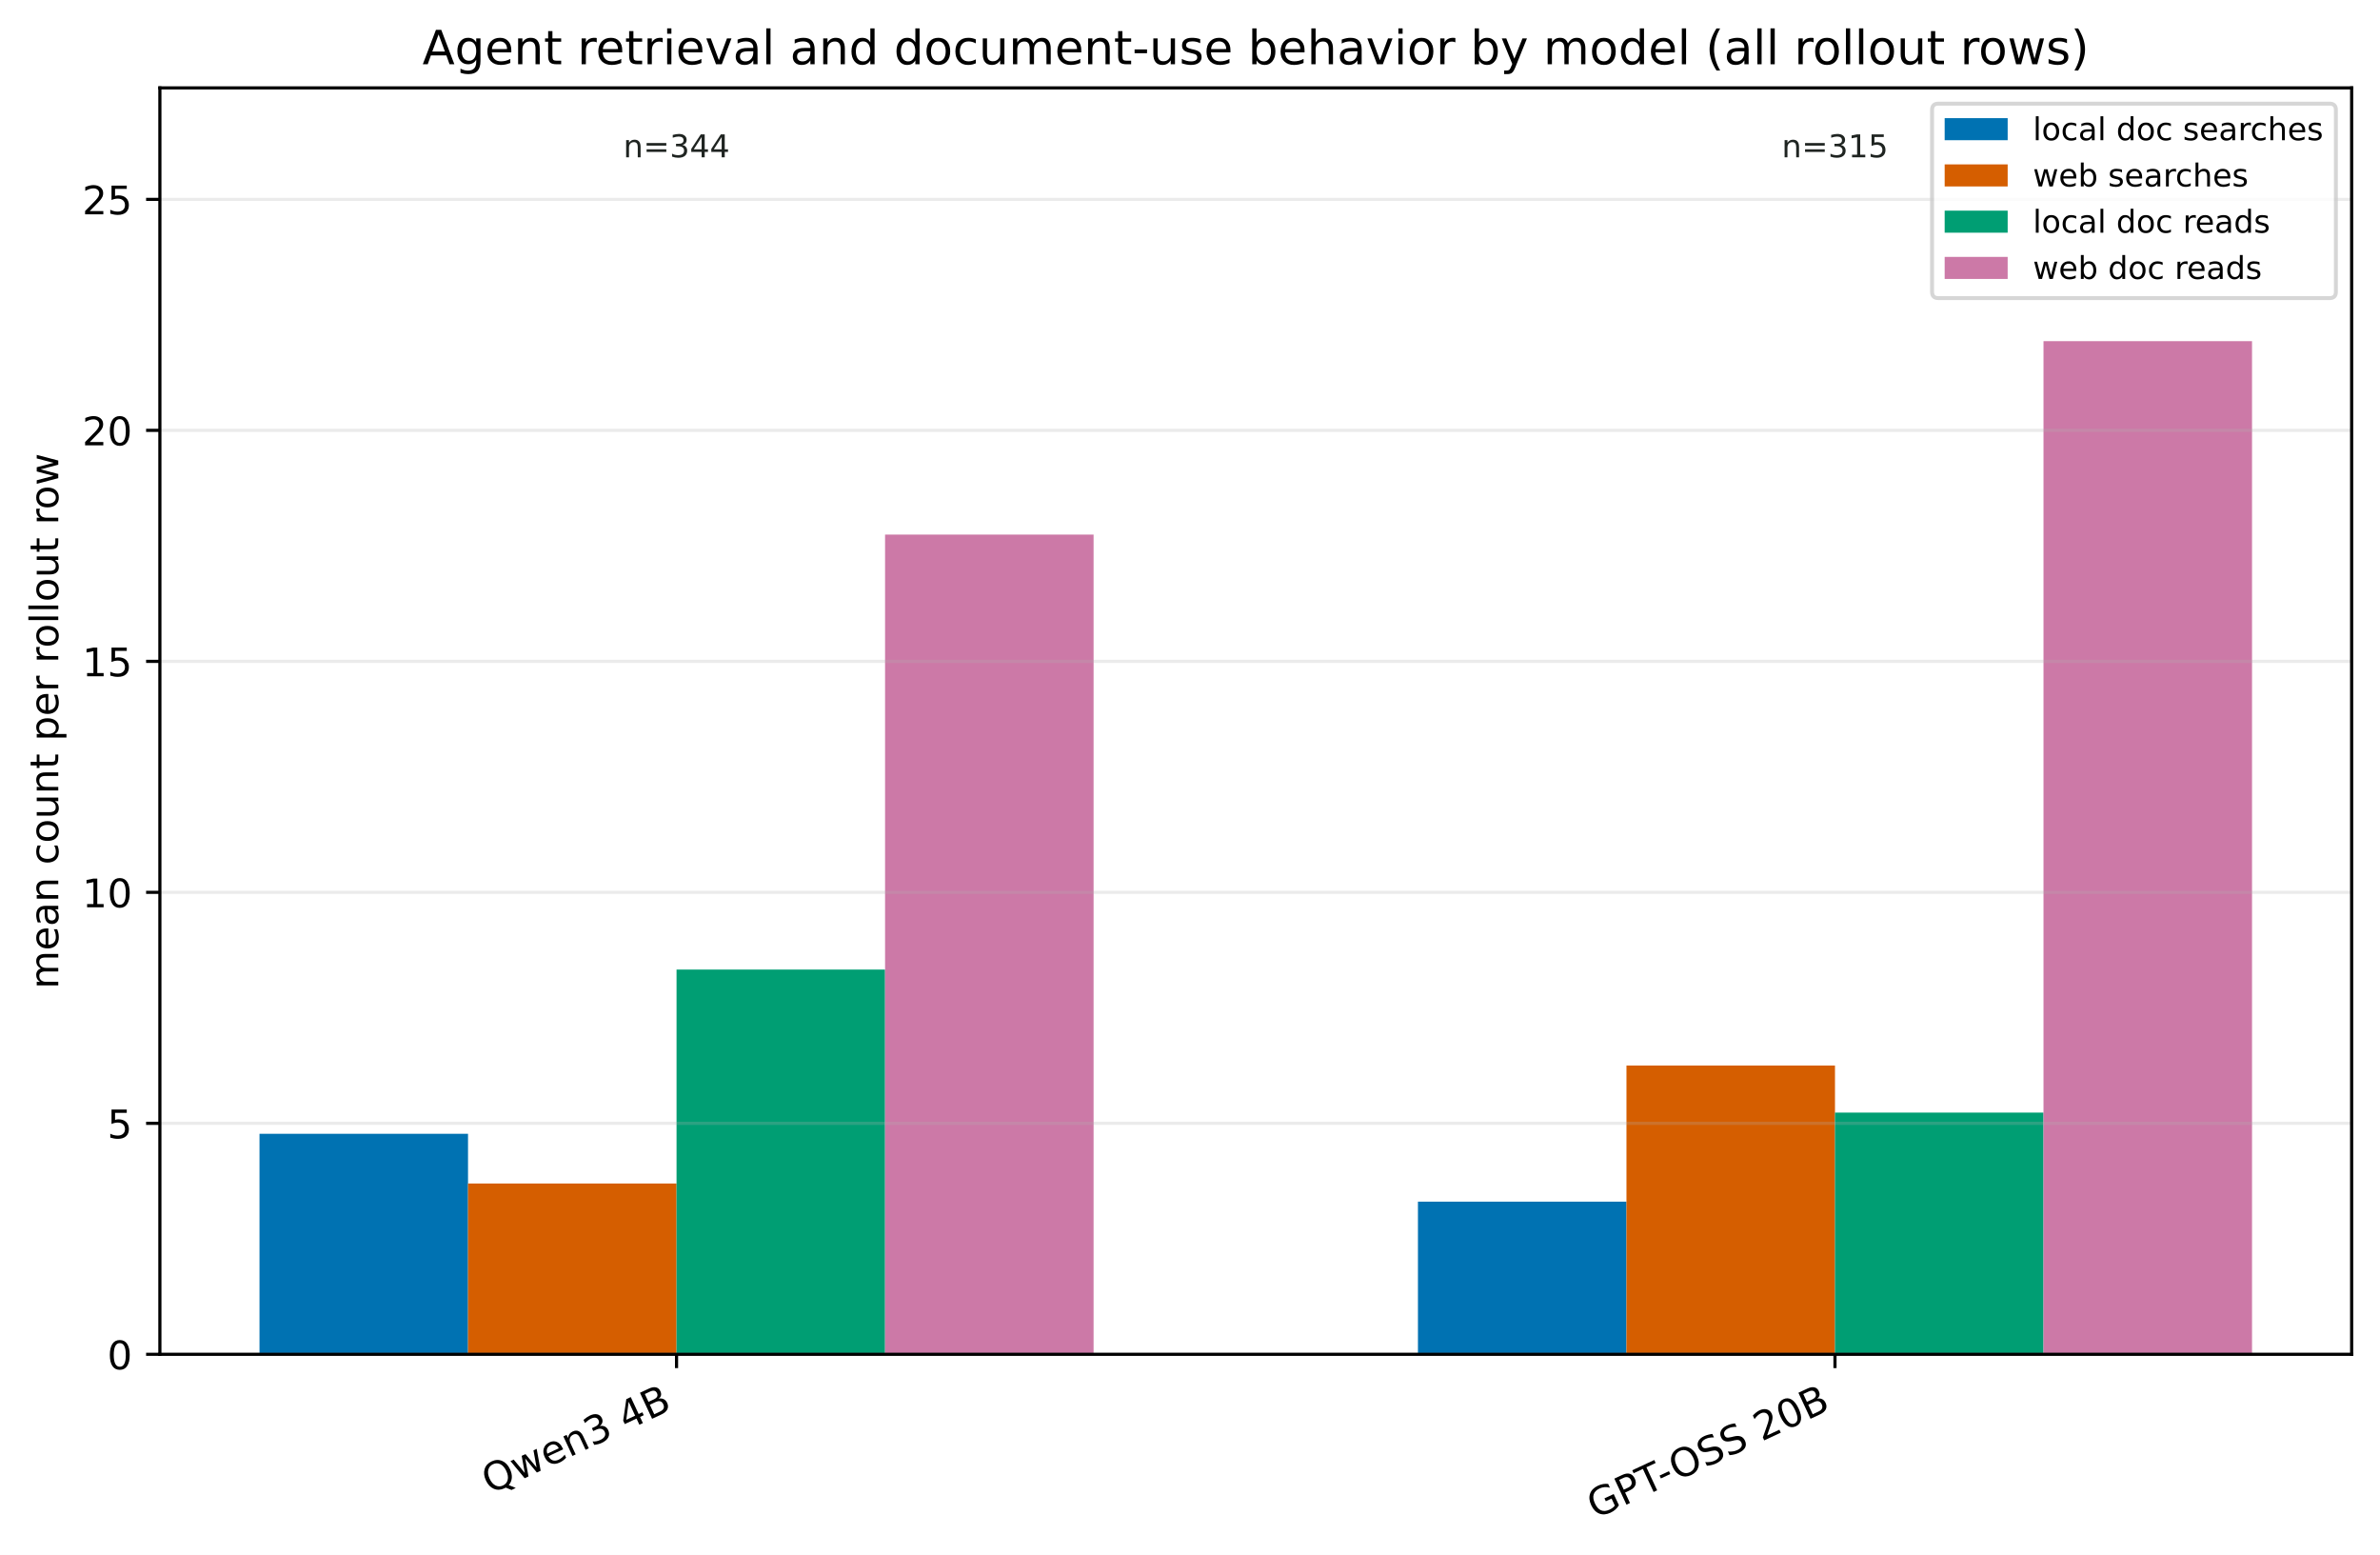
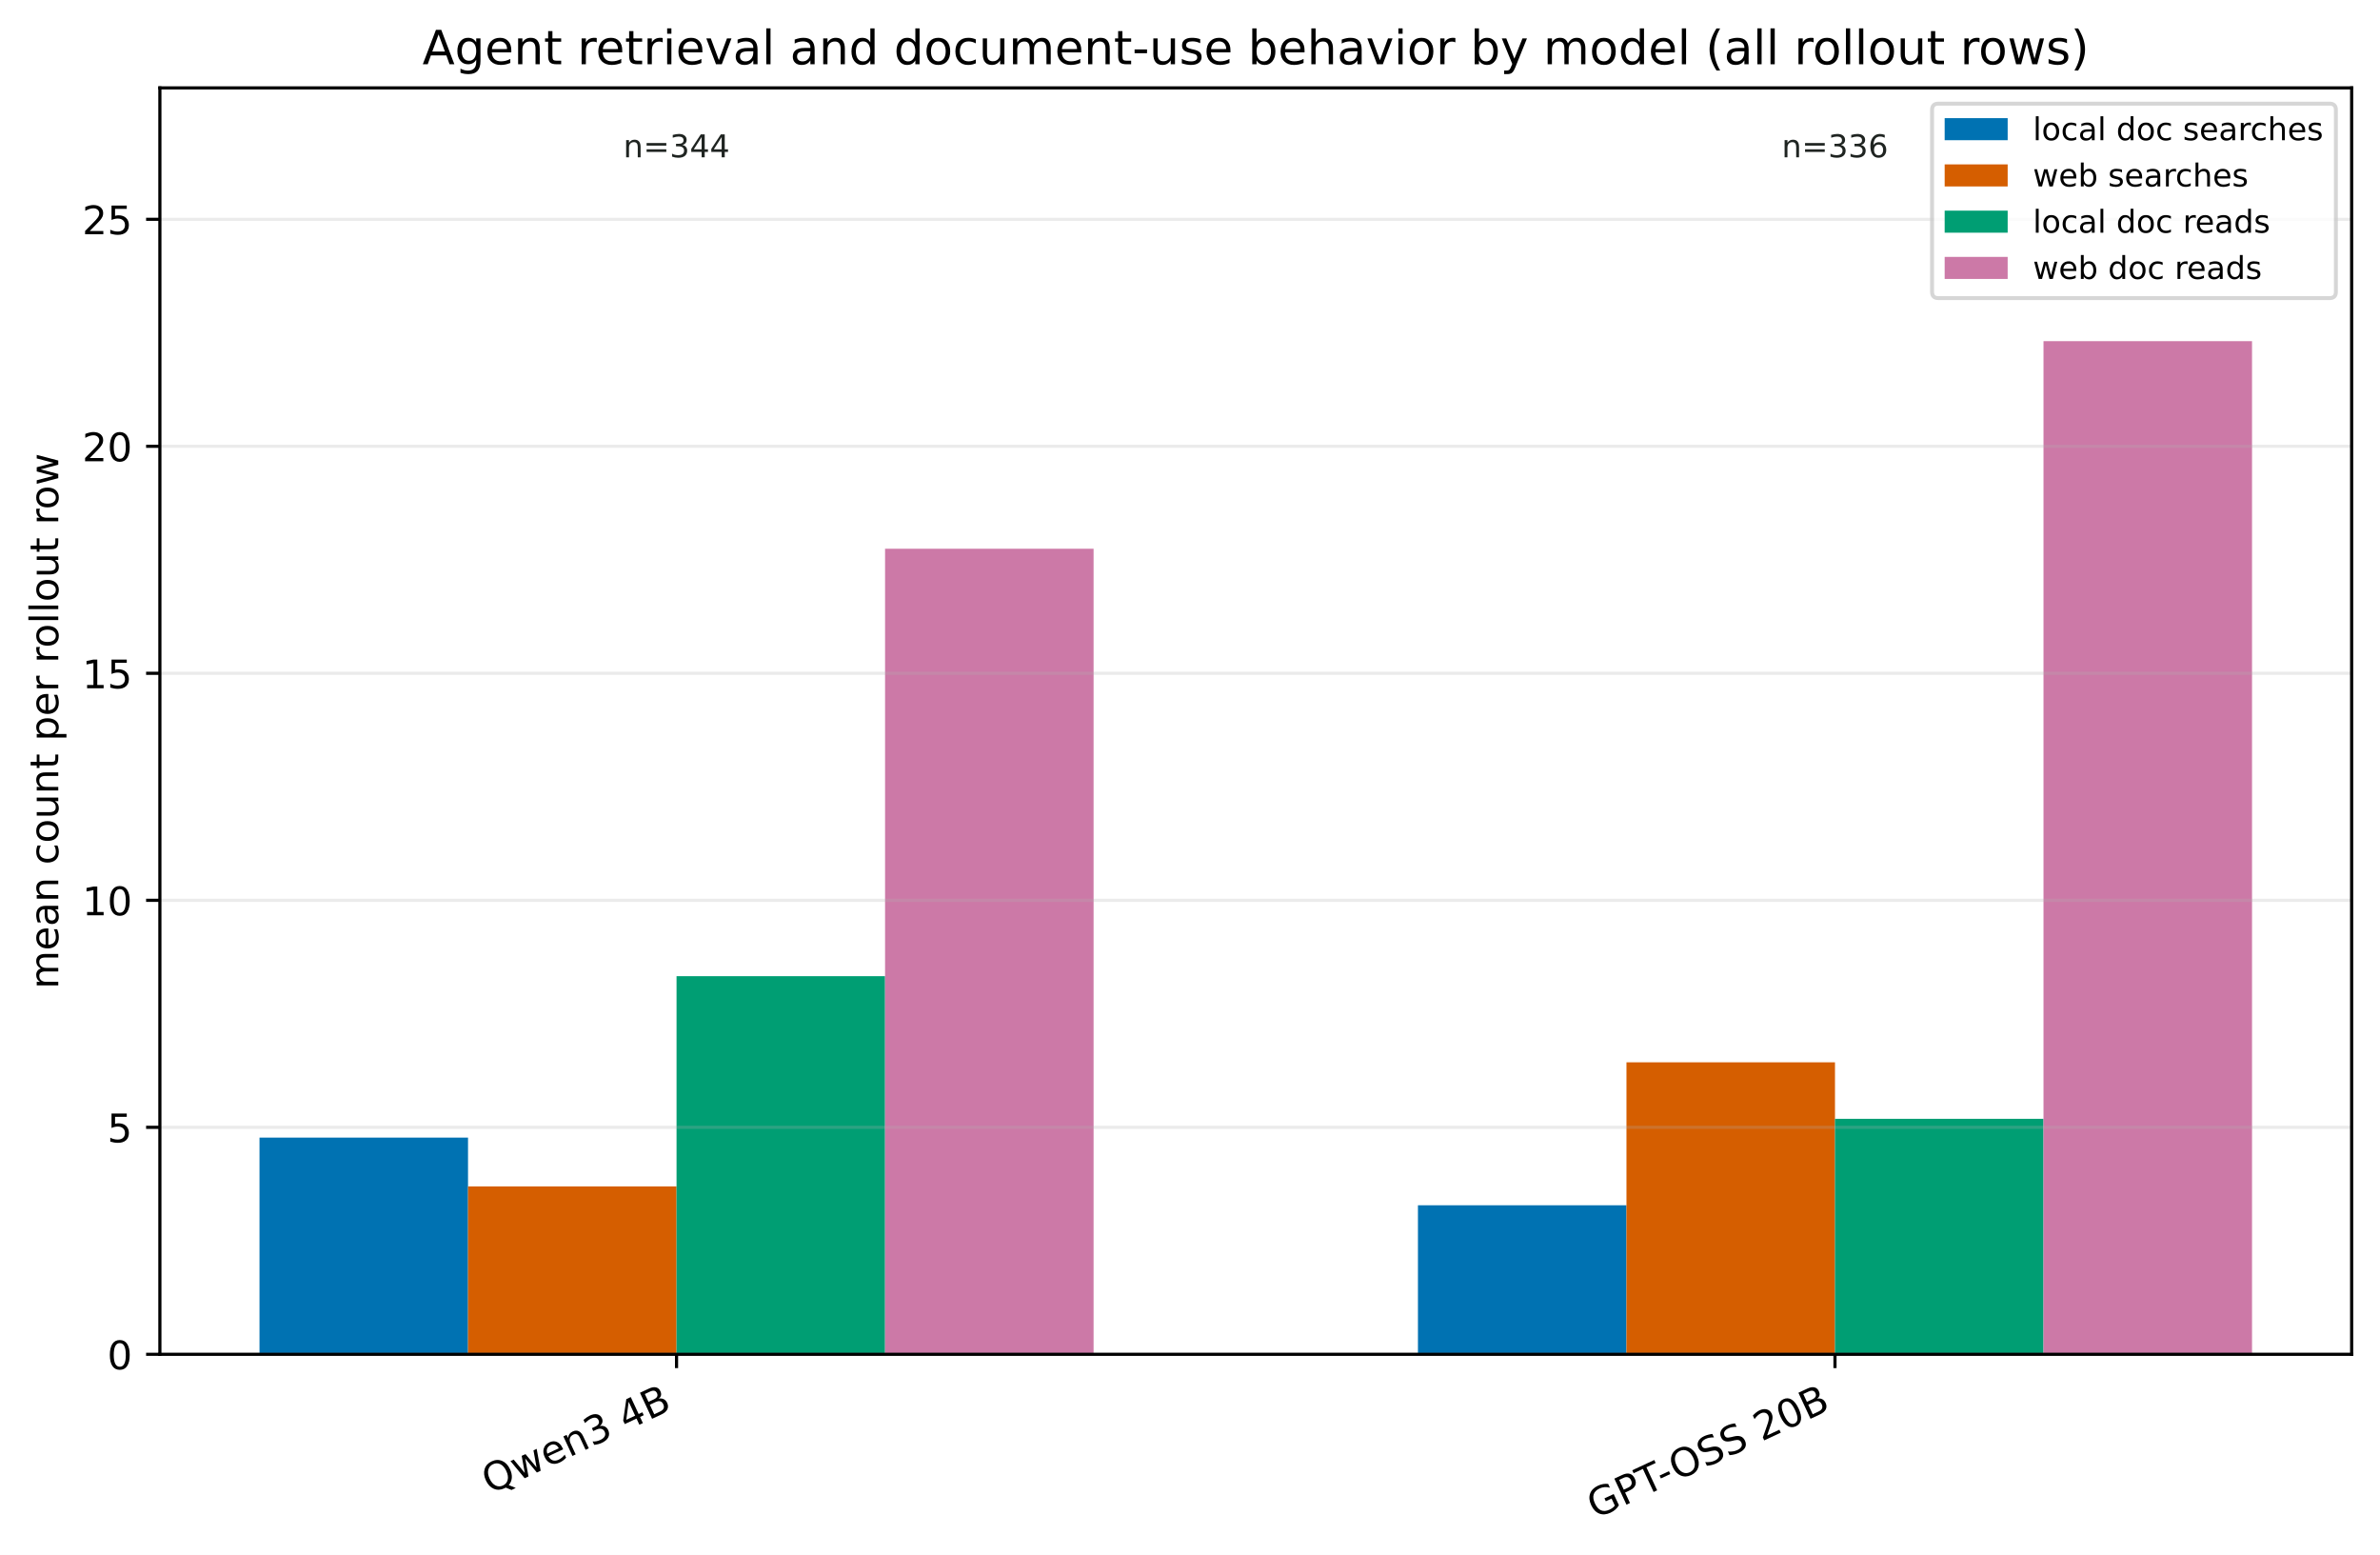
<svg xmlns="http://www.w3.org/2000/svg" xmlns:xlink="http://www.w3.org/1999/xlink" width="604.433pt" height="394.805pt" viewBox="0 0 604.433 394.805" version="1.1">
  <defs>
    <style type="text/css">*{stroke-linejoin: round; stroke-linecap: butt}</style>
  </defs>
  <g id="figure_1">
    <g id="patch_1">
      <path d="M 0 394.805 L 604.433 394.805 L 604.433 0 L 0 0 z " style="fill: #ffffff" />
    </g>
    <g id="axes_1">
      <g id="patch_2">
        <path d="M 40.603 343.86 L 597.233 343.86 L 597.233 22.318 L 40.603 22.318 z " style="fill: #ffffff" />
      </g>
      <g id="patch_3">
-         <path d="M 65.904 343.86 L 118.861 343.86 L 118.861 287.872 L 65.904 287.872 z " clip-path="url(#pfe2a5610c9)" style="fill: #0072b2" />
+         <path d="M 65.904 343.86 L 118.861 343.86 L 118.861 288.838 L 65.904 288.838 z " clip-path="url(#pc3fc51977f)" style="fill: #0072b2" />
      </g>
      <g id="patch_4">
-         <path d="M 360.106 343.86 L 413.063 343.86 L 413.063 305.097 L 360.106 305.097 z " clip-path="url(#pfe2a5610c9)" style="fill: #0072b2" />
+         <path d="M 360.106 343.86 L 413.063 343.86 L 413.063 306.02 L 360.106 306.02 z " clip-path="url(#pc3fc51977f)" style="fill: #0072b2" />
      </g>
      <g id="patch_5">
-         <path d="M 118.861 343.86 L 171.817 343.86 L 171.817 300.488 L 118.861 300.488 z " clip-path="url(#pfe2a5610c9)" style="fill: #d55e00" />
+         <path d="M 118.861 343.86 L 171.817 343.86 L 171.817 301.237 L 118.861 301.237 z " clip-path="url(#pc3fc51977f)" style="fill: #d55e00" />
      </g>
      <g id="patch_6">
-         <path d="M 413.063 343.86 L 466.019 343.86 L 466.019 270.541 L 413.063 270.541 z " clip-path="url(#pfe2a5610c9)" style="fill: #d55e00" />
+         <path d="M 413.063 343.86 L 466.019 343.86 L 466.019 269.723 L 413.063 269.723 z " clip-path="url(#pc3fc51977f)" style="fill: #d55e00" />
      </g>
      <g id="patch_7">
-         <path d="M 171.817 343.86 L 224.774 343.86 L 224.774 246.17 L 171.817 246.17 z " clip-path="url(#pfe2a5610c9)" style="fill: #009e73" />
+         <path d="M 171.817 343.86 L 224.774 343.86 L 224.774 247.857 L 171.817 247.857 z " clip-path="url(#pc3fc51977f)" style="fill: #009e73" />
      </g>
      <g id="patch_8">
-         <path d="M 466.019 343.86 L 518.975 343.86 L 518.975 282.494 L 466.019 282.494 z " clip-path="url(#pfe2a5610c9)" style="fill: #009e73" />
+         <path d="M 466.019 343.86 L 518.975 343.86 L 518.975 284.063 L 466.019 284.063 z " clip-path="url(#pc3fc51977f)" style="fill: #009e73" />
      </g>
      <g id="patch_9">
-         <path d="M 224.774 343.86 L 277.73 343.86 L 277.73 135.727 L 224.774 135.727 z " clip-path="url(#pfe2a5610c9)" style="fill: #cc79a7" />
+         <path d="M 224.774 343.86 L 277.73 343.86 L 277.73 139.321 L 224.774 139.321 z " clip-path="url(#pc3fc51977f)" style="fill: #cc79a7" />
      </g>
      <g id="patch_10">
-         <path d="M 518.975 343.86 L 571.932 343.86 L 571.932 86.627 L 518.975 86.627 z " clip-path="url(#pfe2a5610c9)" style="fill: #cc79a7" />
+         <path d="M 518.975 343.86 L 571.932 343.86 L 571.932 86.627 L 518.975 86.627 z " clip-path="url(#pc3fc51977f)" style="fill: #cc79a7" />
      </g>
      <g id="matplotlib.axis_1">
        <g id="xtick_1">
          <g id="line2d_1">
            <defs>
-               <path id="mf26fd92c1b" d="M 0 0 L 0 3.5 " style="stroke: #000000; stroke-width: 0.8" />
+               <path id="m818bfda299" d="M 0 0 L 0 3.5 " style="stroke: #000000; stroke-width: 0.8" />
            </defs>
            <g>
-               <use xlink:href="#mf26fd92c1b" x="171.817" y="343.86" style="stroke: #000000; stroke-width: 0.8" />
+               <use xlink:href="#m818bfda299" x="171.817" y="343.86" style="stroke: #000000; stroke-width: 0.8" />
            </g>
          </g>
          <g id="text_1">
            <g transform="translate(124.4404 379.4293) rotate(-25) scale(0.1 -0.1)">
              <defs>
                <path id="DejaVuSans-51" d="M 2522 4238 Q 1834 4238 1429 3725 Q 1025 3213 1025 2328 Q 1025 1447 1429 934 Q 1834 422 2522 422 Q 3209 422 3611 934 Q 4013 1447 4013 2328 Q 4013 3213 3611 3725 Q 3209 4238 2522 4238 z M 3406 84 L 4238 -825 L 3475 -825 L 2784 -78 Q 2681 -84 2626 -87 Q 2572 -91 2522 -91 Q 1538 -91 948 567 Q 359 1225 359 2328 Q 359 3434 948 4092 Q 1538 4750 2522 4750 Q 3503 4750 4090 4092 Q 4678 3434 4678 2328 Q 4678 1516 4351 937 Q 4025 359 3406 84 z " transform="scale(0.015625)" />
                <path id="DejaVuSans-77" d="M 269 3500 L 844 3500 L 1563 769 L 2278 3500 L 2956 3500 L 3675 769 L 4391 3500 L 4966 3500 L 4050 0 L 3372 0 L 2619 2869 L 1863 0 L 1184 0 L 269 3500 z " transform="scale(0.015625)" />
                <path id="DejaVuSans-65" d="M 3597 1894 L 3597 1613 L 953 1613 Q 991 1019 1311 708 Q 1631 397 2203 397 Q 2534 397 2845 478 Q 3156 559 3463 722 L 3463 178 Q 3153 47 2828 -22 Q 2503 -91 2169 -91 Q 1331 -91 842 396 Q 353 884 353 1716 Q 353 2575 817 3079 Q 1281 3584 2069 3584 Q 2775 3584 3186 3129 Q 3597 2675 3597 1894 z M 3022 2063 Q 3016 2534 2758 2815 Q 2500 3097 2075 3097 Q 1594 3097 1305 2825 Q 1016 2553 972 2059 L 3022 2063 z " transform="scale(0.015625)" />
                <path id="DejaVuSans-6e" d="M 3513 2113 L 3513 0 L 2938 0 L 2938 2094 Q 2938 2591 2744 2837 Q 2550 3084 2163 3084 Q 1697 3084 1428 2787 Q 1159 2491 1159 1978 L 1159 0 L 581 0 L 581 3500 L 1159 3500 L 1159 2956 Q 1366 3272 1645 3428 Q 1925 3584 2291 3584 Q 2894 3584 3203 3211 Q 3513 2838 3513 2113 z " transform="scale(0.015625)" />
                <path id="DejaVuSans-33" d="M 2597 2516 Q 3050 2419 3304 2112 Q 3559 1806 3559 1356 Q 3559 666 3084 287 Q 2609 -91 1734 -91 Q 1441 -91 1130 -33 Q 819 25 488 141 L 488 750 Q 750 597 1062 519 Q 1375 441 1716 441 Q 2309 441 2620 675 Q 2931 909 2931 1356 Q 2931 1769 2642 2001 Q 2353 2234 1838 2234 L 1294 2234 L 1294 2753 L 1863 2753 Q 2328 2753 2575 2939 Q 2822 3125 2822 3475 Q 2822 3834 2567 4026 Q 2313 4219 1838 4219 Q 1578 4219 1281 4162 Q 984 4106 628 3988 L 628 4550 Q 988 4650 1302 4700 Q 1616 4750 1894 4750 Q 2613 4750 3031 4423 Q 3450 4097 3450 3541 Q 3450 3153 3228 2886 Q 3006 2619 2597 2516 z " transform="scale(0.015625)" />
                <path id="DejaVuSans-20" transform="scale(0.015625)" />
                <path id="DejaVuSans-34" d="M 2419 4116 L 825 1625 L 2419 1625 L 2419 4116 z M 2253 4666 L 3047 4666 L 3047 1625 L 3713 1625 L 3713 1100 L 3047 1100 L 3047 0 L 2419 0 L 2419 1100 L 313 1100 L 313 1709 L 2253 4666 z " transform="scale(0.015625)" />
                <path id="DejaVuSans-42" d="M 1259 2228 L 1259 519 L 2272 519 Q 2781 519 3026 730 Q 3272 941 3272 1375 Q 3272 1813 3026 2020 Q 2781 2228 2272 2228 L 1259 2228 z M 1259 4147 L 1259 2741 L 2194 2741 Q 2656 2741 2882 2914 Q 3109 3088 3109 3444 Q 3109 3797 2882 3972 Q 2656 4147 2194 4147 L 1259 4147 z M 628 4666 L 2241 4666 Q 2963 4666 3353 4366 Q 3744 4066 3744 3513 Q 3744 3084 3544 2831 Q 3344 2578 2956 2516 Q 3422 2416 3680 2098 Q 3938 1781 3938 1306 Q 3938 681 3513 340 Q 3088 0 2303 0 L 628 0 L 628 4666 z " transform="scale(0.015625)" />
              </defs>
              <use xlink:href="#DejaVuSans-51" />
              <use xlink:href="#DejaVuSans-77" transform="translate(78.71094 0)" />
              <use xlink:href="#DejaVuSans-65" transform="translate(160.498 0)" />
              <use xlink:href="#DejaVuSans-6e" transform="translate(222.0215 0)" />
              <use xlink:href="#DejaVuSans-33" transform="translate(285.4004 0)" />
              <use xlink:href="#DejaVuSans-20" transform="translate(349.0234 0)" />
              <use xlink:href="#DejaVuSans-34" transform="translate(380.8105 0)" />
              <use xlink:href="#DejaVuSans-42" transform="translate(444.4336 0)" />
            </g>
          </g>
        </g>
        <g id="xtick_2">
          <g id="line2d_2">
            <g>
-               <use xlink:href="#mf26fd92c1b" x="466.019" y="343.86" style="stroke: #000000; stroke-width: 0.8" />
+               <use xlink:href="#m818bfda299" x="466.019" y="343.86" style="stroke: #000000; stroke-width: 0.8" />
            </g>
          </g>
          <g id="text_2">
            <g transform="translate(405.1525 385.7197) rotate(-25) scale(0.1 -0.1)">
              <defs>
                <path id="DejaVuSans-47" d="M 3809 666 L 3809 1919 L 2778 1919 L 2778 2438 L 4434 2438 L 4434 434 Q 4069 175 3628 42 Q 3188 -91 2688 -91 Q 1594 -91 976 548 Q 359 1188 359 2328 Q 359 3472 976 4111 Q 1594 4750 2688 4750 Q 3144 4750 3555 4637 Q 3966 4525 4313 4306 L 4313 3634 Q 3963 3931 3569 4081 Q 3175 4231 2741 4231 Q 1884 4231 1454 3753 Q 1025 3275 1025 2328 Q 1025 1384 1454 906 Q 1884 428 2741 428 Q 3075 428 3337 486 Q 3600 544 3809 666 z " transform="scale(0.015625)" />
                <path id="DejaVuSans-50" d="M 1259 4147 L 1259 2394 L 2053 2394 Q 2494 2394 2734 2622 Q 2975 2850 2975 3272 Q 2975 3691 2734 3919 Q 2494 4147 2053 4147 L 1259 4147 z M 628 4666 L 2053 4666 Q 2838 4666 3239 4311 Q 3641 3956 3641 3272 Q 3641 2581 3239 2228 Q 2838 1875 2053 1875 L 1259 1875 L 1259 0 L 628 0 L 628 4666 z " transform="scale(0.015625)" />
                <path id="DejaVuSans-54" d="M -19 4666 L 3928 4666 L 3928 4134 L 2272 4134 L 2272 0 L 1638 0 L 1638 4134 L -19 4134 L -19 4666 z " transform="scale(0.015625)" />
                <path id="DejaVuSans-2d" d="M 313 2009 L 1997 2009 L 1997 1497 L 313 1497 L 313 2009 z " transform="scale(0.015625)" />
                <path id="DejaVuSans-4f" d="M 2522 4238 Q 1834 4238 1429 3725 Q 1025 3213 1025 2328 Q 1025 1447 1429 934 Q 1834 422 2522 422 Q 3209 422 3611 934 Q 4013 1447 4013 2328 Q 4013 3213 3611 3725 Q 3209 4238 2522 4238 z M 2522 4750 Q 3503 4750 4090 4092 Q 4678 3434 4678 2328 Q 4678 1225 4090 567 Q 3503 -91 2522 -91 Q 1538 -91 948 565 Q 359 1222 359 2328 Q 359 3434 948 4092 Q 1538 4750 2522 4750 z " transform="scale(0.015625)" />
                <path id="DejaVuSans-53" d="M 3425 4513 L 3425 3897 Q 3066 4069 2747 4153 Q 2428 4238 2131 4238 Q 1616 4238 1336 4038 Q 1056 3838 1056 3469 Q 1056 3159 1242 3001 Q 1428 2844 1947 2747 L 2328 2669 Q 3034 2534 3370 2195 Q 3706 1856 3706 1288 Q 3706 609 3251 259 Q 2797 -91 1919 -91 Q 1588 -91 1214 -16 Q 841 59 441 206 L 441 856 Q 825 641 1194 531 Q 1563 422 1919 422 Q 2459 422 2753 634 Q 3047 847 3047 1241 Q 3047 1584 2836 1778 Q 2625 1972 2144 2069 L 1759 2144 Q 1053 2284 737 2584 Q 422 2884 422 3419 Q 422 4038 858 4394 Q 1294 4750 2059 4750 Q 2388 4750 2728 4690 Q 3069 4631 3425 4513 z " transform="scale(0.015625)" />
                <path id="DejaVuSans-32" d="M 1228 531 L 3431 531 L 3431 0 L 469 0 L 469 531 Q 828 903 1448 1529 Q 2069 2156 2228 2338 Q 2531 2678 2651 2914 Q 2772 3150 2772 3378 Q 2772 3750 2511 3984 Q 2250 4219 1831 4219 Q 1534 4219 1204 4116 Q 875 4013 500 3803 L 500 4441 Q 881 4594 1212 4672 Q 1544 4750 1819 4750 Q 2544 4750 2975 4387 Q 3406 4025 3406 3419 Q 3406 3131 3298 2873 Q 3191 2616 2906 2266 Q 2828 2175 2409 1742 Q 1991 1309 1228 531 z " transform="scale(0.015625)" />
                <path id="DejaVuSans-30" d="M 2034 4250 Q 1547 4250 1301 3770 Q 1056 3291 1056 2328 Q 1056 1369 1301 889 Q 1547 409 2034 409 Q 2525 409 2770 889 Q 3016 1369 3016 2328 Q 3016 3291 2770 3770 Q 2525 4250 2034 4250 z M 2034 4750 Q 2819 4750 3233 4129 Q 3647 3509 3647 2328 Q 3647 1150 3233 529 Q 2819 -91 2034 -91 Q 1250 -91 836 529 Q 422 1150 422 2328 Q 422 3509 836 4129 Q 1250 4750 2034 4750 z " transform="scale(0.015625)" />
              </defs>
              <use xlink:href="#DejaVuSans-47" />
              <use xlink:href="#DejaVuSans-50" transform="translate(77.49023 0)" />
              <use xlink:href="#DejaVuSans-54" transform="translate(137.793 0)" />
              <use xlink:href="#DejaVuSans-2d" transform="translate(189.752 0)" />
              <use xlink:href="#DejaVuSans-4f" transform="translate(228.5859 0)" />
              <use xlink:href="#DejaVuSans-53" transform="translate(307.2969 0)" />
              <use xlink:href="#DejaVuSans-53" transform="translate(370.7734 0)" />
              <use xlink:href="#DejaVuSans-20" transform="translate(434.25 0)" />
              <use xlink:href="#DejaVuSans-32" transform="translate(466.0371 0)" />
              <use xlink:href="#DejaVuSans-30" transform="translate(529.6602 0)" />
              <use xlink:href="#DejaVuSans-42" transform="translate(593.2832 0)" />
            </g>
          </g>
        </g>
      </g>
      <g id="matplotlib.axis_2">
        <g id="ytick_1">
          <g id="line2d_3">
-             <path d="M 40.603 343.86 L 597.233 343.86 " clip-path="url(#pfe2a5610c9)" style="fill: none; stroke: #b0b0b0; stroke-opacity: 0.25; stroke-width: 0.8; stroke-linecap: square" />
+             <path d="M 40.603 343.86 L 597.233 343.86 " clip-path="url(#pc3fc51977f)" style="fill: none; stroke: #b0b0b0; stroke-opacity: 0.25; stroke-width: 0.8; stroke-linecap: square" />
          </g>
          <g id="line2d_4">
            <defs>
-               <path id="m1956ca143e" d="M 0 0 L -3.5 0 " style="stroke: #000000; stroke-width: 0.8" />
+               <path id="m3f165998f6" d="M 0 0 L -3.5 0 " style="stroke: #000000; stroke-width: 0.8" />
            </defs>
            <g>
-               <use xlink:href="#m1956ca143e" x="40.603" y="343.86" style="stroke: #000000; stroke-width: 0.8" />
+               <use xlink:href="#m3f165998f6" x="40.603" y="343.86" style="stroke: #000000; stroke-width: 0.8" />
            </g>
          </g>
          <g id="text_3">
            <g transform="translate(27.24063 347.6597) scale(0.1 -0.1)">
              <use xlink:href="#DejaVuSans-30" />
            </g>
          </g>
        </g>
        <g id="ytick_2">
          <g id="line2d_5">
-             <path d="M 40.603 285.212 L 597.233 285.212 " clip-path="url(#pfe2a5610c9)" style="fill: none; stroke: #b0b0b0; stroke-opacity: 0.25; stroke-width: 0.8; stroke-linecap: square" />
+             <path d="M 40.603 286.225 L 597.233 286.225 " clip-path="url(#pc3fc51977f)" style="fill: none; stroke: #b0b0b0; stroke-opacity: 0.25; stroke-width: 0.8; stroke-linecap: square" />
          </g>
          <g id="line2d_6">
            <g>
-               <use xlink:href="#m1956ca143e" x="40.603" y="285.212" style="stroke: #000000; stroke-width: 0.8" />
+               <use xlink:href="#m3f165998f6" x="40.603" y="286.225" style="stroke: #000000; stroke-width: 0.8" />
            </g>
          </g>
          <g id="text_4">
-             <g transform="translate(27.24063 289.0112) scale(0.1 -0.1)">
+             <g transform="translate(27.24063 290.0239) scale(0.1 -0.1)">
              <defs>
                <path id="DejaVuSans-35" d="M 691 4666 L 3169 4666 L 3169 4134 L 1269 4134 L 1269 2991 Q 1406 3038 1543 3061 Q 1681 3084 1819 3084 Q 2600 3084 3056 2656 Q 3513 2228 3513 1497 Q 3513 744 3044 326 Q 2575 -91 1722 -91 Q 1428 -91 1123 -41 Q 819 9 494 109 L 494 744 Q 775 591 1075 516 Q 1375 441 1709 441 Q 2250 441 2565 725 Q 2881 1009 2881 1497 Q 2881 1984 2565 2268 Q 2250 2553 1709 2553 Q 1456 2553 1204 2497 Q 953 2441 691 2322 L 691 4666 z " transform="scale(0.015625)" />
              </defs>
              <use xlink:href="#DejaVuSans-35" />
            </g>
          </g>
        </g>
        <g id="ytick_3">
          <g id="line2d_7">
-             <path d="M 40.603 226.564 L 597.233 226.564 " clip-path="url(#pfe2a5610c9)" style="fill: none; stroke: #b0b0b0; stroke-opacity: 0.25; stroke-width: 0.8; stroke-linecap: square" />
+             <path d="M 40.603 228.589 L 597.233 228.589 " clip-path="url(#pc3fc51977f)" style="fill: none; stroke: #b0b0b0; stroke-opacity: 0.25; stroke-width: 0.8; stroke-linecap: square" />
          </g>
          <g id="line2d_8">
            <g>
-               <use xlink:href="#m1956ca143e" x="40.603" y="226.564" style="stroke: #000000; stroke-width: 0.8" />
+               <use xlink:href="#m3f165998f6" x="40.603" y="228.589" style="stroke: #000000; stroke-width: 0.8" />
            </g>
          </g>
          <g id="text_5">
-             <g transform="translate(20.87813 230.3628) scale(0.1 -0.1)">
+             <g transform="translate(20.87813 232.3882) scale(0.1 -0.1)">
              <defs>
                <path id="DejaVuSans-31" d="M 794 531 L 1825 531 L 1825 4091 L 703 3866 L 703 4441 L 1819 4666 L 2450 4666 L 2450 531 L 3481 531 L 3481 0 L 794 0 L 794 531 z " transform="scale(0.015625)" />
              </defs>
              <use xlink:href="#DejaVuSans-31" />
              <use xlink:href="#DejaVuSans-30" transform="translate(63.62305 0)" />
            </g>
          </g>
        </g>
        <g id="ytick_4">
          <g id="line2d_9">
-             <path d="M 40.603 167.915 L 597.233 167.915 " clip-path="url(#pfe2a5610c9)" style="fill: none; stroke: #b0b0b0; stroke-opacity: 0.25; stroke-width: 0.8; stroke-linecap: square" />
+             <path d="M 40.603 170.953 L 597.233 170.953 " clip-path="url(#pc3fc51977f)" style="fill: none; stroke: #b0b0b0; stroke-opacity: 0.25; stroke-width: 0.8; stroke-linecap: square" />
          </g>
          <g id="line2d_10">
            <g>
-               <use xlink:href="#m1956ca143e" x="40.603" y="167.915" style="stroke: #000000; stroke-width: 0.8" />
+               <use xlink:href="#m3f165998f6" x="40.603" y="170.953" style="stroke: #000000; stroke-width: 0.8" />
            </g>
          </g>
          <g id="text_6">
-             <g transform="translate(20.87813 171.7144) scale(0.1 -0.1)">
+             <g transform="translate(20.87813 174.7524) scale(0.1 -0.1)">
              <use xlink:href="#DejaVuSans-31" />
              <use xlink:href="#DejaVuSans-35" transform="translate(63.62305 0)" />
            </g>
          </g>
        </g>
        <g id="ytick_5">
          <g id="line2d_11">
-             <path d="M 40.603 109.267 L 597.233 109.267 " clip-path="url(#pfe2a5610c9)" style="fill: none; stroke: #b0b0b0; stroke-opacity: 0.25; stroke-width: 0.8; stroke-linecap: square" />
+             <path d="M 40.603 113.317 L 597.233 113.317 " clip-path="url(#pc3fc51977f)" style="fill: none; stroke: #b0b0b0; stroke-opacity: 0.25; stroke-width: 0.8; stroke-linecap: square" />
          </g>
          <g id="line2d_12">
            <g>
-               <use xlink:href="#m1956ca143e" x="40.603" y="109.267" style="stroke: #000000; stroke-width: 0.8" />
+               <use xlink:href="#m3f165998f6" x="40.603" y="113.317" style="stroke: #000000; stroke-width: 0.8" />
            </g>
          </g>
          <g id="text_7">
-             <g transform="translate(20.87813 113.066) scale(0.1 -0.1)">
+             <g transform="translate(20.87813 117.1167) scale(0.1 -0.1)">
              <use xlink:href="#DejaVuSans-32" />
              <use xlink:href="#DejaVuSans-30" transform="translate(63.62305 0)" />
            </g>
          </g>
        </g>
        <g id="ytick_6">
          <g id="line2d_13">
-             <path d="M 40.603 50.618 L 597.233 50.618 " clip-path="url(#pfe2a5610c9)" style="fill: none; stroke: #b0b0b0; stroke-opacity: 0.25; stroke-width: 0.8; stroke-linecap: square" />
+             <path d="M 40.603 55.682 L 597.233 55.682 " clip-path="url(#pc3fc51977f)" style="fill: none; stroke: #b0b0b0; stroke-opacity: 0.25; stroke-width: 0.8; stroke-linecap: square" />
          </g>
          <g id="line2d_14">
            <g>
-               <use xlink:href="#m1956ca143e" x="40.603" y="50.618" style="stroke: #000000; stroke-width: 0.8" />
+               <use xlink:href="#m3f165998f6" x="40.603" y="55.682" style="stroke: #000000; stroke-width: 0.8" />
            </g>
          </g>
          <g id="text_8">
-             <g transform="translate(20.87813 54.41754) scale(0.1 -0.1)">
+             <g transform="translate(20.87813 59.4809) scale(0.1 -0.1)">
              <use xlink:href="#DejaVuSans-32" />
              <use xlink:href="#DejaVuSans-35" transform="translate(63.62305 0)" />
            </g>
          </g>
        </g>
        <g id="text_9">
          <g transform="translate(14.79844 251.0979) rotate(-90) scale(0.1 -0.1)">
            <defs>
              <path id="DejaVuSans-6d" d="M 3328 2828 Q 3544 3216 3844 3400 Q 4144 3584 4550 3584 Q 5097 3584 5394 3201 Q 5691 2819 5691 2113 L 5691 0 L 5113 0 L 5113 2094 Q 5113 2597 4934 2840 Q 4756 3084 4391 3084 Q 3944 3084 3684 2787 Q 3425 2491 3425 1978 L 3425 0 L 2847 0 L 2847 2094 Q 2847 2600 2669 2842 Q 2491 3084 2119 3084 Q 1678 3084 1418 2786 Q 1159 2488 1159 1978 L 1159 0 L 581 0 L 581 3500 L 1159 3500 L 1159 2956 Q 1356 3278 1631 3431 Q 1906 3584 2284 3584 Q 2666 3584 2933 3390 Q 3200 3197 3328 2828 z " transform="scale(0.015625)" />
              <path id="DejaVuSans-61" d="M 2194 1759 Q 1497 1759 1228 1600 Q 959 1441 959 1056 Q 959 750 1161 570 Q 1363 391 1709 391 Q 2188 391 2477 730 Q 2766 1069 2766 1631 L 2766 1759 L 2194 1759 z M 3341 1997 L 3341 0 L 2766 0 L 2766 531 Q 2569 213 2275 61 Q 1981 -91 1556 -91 Q 1019 -91 701 211 Q 384 513 384 1019 Q 384 1609 779 1909 Q 1175 2209 1959 2209 L 2766 2209 L 2766 2266 Q 2766 2663 2505 2880 Q 2244 3097 1772 3097 Q 1472 3097 1187 3025 Q 903 2953 641 2809 L 641 3341 Q 956 3463 1253 3523 Q 1550 3584 1831 3584 Q 2591 3584 2966 3190 Q 3341 2797 3341 1997 z " transform="scale(0.015625)" />
              <path id="DejaVuSans-63" d="M 3122 3366 L 3122 2828 Q 2878 2963 2633 3030 Q 2388 3097 2138 3097 Q 1578 3097 1268 2742 Q 959 2388 959 1747 Q 959 1106 1268 751 Q 1578 397 2138 397 Q 2388 397 2633 464 Q 2878 531 3122 666 L 3122 134 Q 2881 22 2623 -34 Q 2366 -91 2075 -91 Q 1284 -91 818 406 Q 353 903 353 1747 Q 353 2603 823 3093 Q 1294 3584 2113 3584 Q 2378 3584 2631 3529 Q 2884 3475 3122 3366 z " transform="scale(0.015625)" />
              <path id="DejaVuSans-6f" d="M 1959 3097 Q 1497 3097 1228 2736 Q 959 2375 959 1747 Q 959 1119 1226 758 Q 1494 397 1959 397 Q 2419 397 2687 759 Q 2956 1122 2956 1747 Q 2956 2369 2687 2733 Q 2419 3097 1959 3097 z M 1959 3584 Q 2709 3584 3137 3096 Q 3566 2609 3566 1747 Q 3566 888 3137 398 Q 2709 -91 1959 -91 Q 1206 -91 779 398 Q 353 888 353 1747 Q 353 2609 779 3096 Q 1206 3584 1959 3584 z " transform="scale(0.015625)" />
              <path id="DejaVuSans-75" d="M 544 1381 L 544 3500 L 1119 3500 L 1119 1403 Q 1119 906 1312 657 Q 1506 409 1894 409 Q 2359 409 2629 706 Q 2900 1003 2900 1516 L 2900 3500 L 3475 3500 L 3475 0 L 2900 0 L 2900 538 Q 2691 219 2414 64 Q 2138 -91 1772 -91 Q 1169 -91 856 284 Q 544 659 544 1381 z M 1991 3584 L 1991 3584 z " transform="scale(0.015625)" />
              <path id="DejaVuSans-74" d="M 1172 4494 L 1172 3500 L 2356 3500 L 2356 3053 L 1172 3053 L 1172 1153 Q 1172 725 1289 603 Q 1406 481 1766 481 L 2356 481 L 2356 0 L 1766 0 Q 1100 0 847 248 Q 594 497 594 1153 L 594 3053 L 172 3053 L 172 3500 L 594 3500 L 594 4494 L 1172 4494 z " transform="scale(0.015625)" />
              <path id="DejaVuSans-70" d="M 1159 525 L 1159 -1331 L 581 -1331 L 581 3500 L 1159 3500 L 1159 2969 Q 1341 3281 1617 3432 Q 1894 3584 2278 3584 Q 2916 3584 3314 3078 Q 3713 2572 3713 1747 Q 3713 922 3314 415 Q 2916 -91 2278 -91 Q 1894 -91 1617 61 Q 1341 213 1159 525 z M 3116 1747 Q 3116 2381 2855 2742 Q 2594 3103 2138 3103 Q 1681 3103 1420 2742 Q 1159 2381 1159 1747 Q 1159 1113 1420 752 Q 1681 391 2138 391 Q 2594 391 2855 752 Q 3116 1113 3116 1747 z " transform="scale(0.015625)" />
              <path id="DejaVuSans-72" d="M 2631 2963 Q 2534 3019 2420 3045 Q 2306 3072 2169 3072 Q 1681 3072 1420 2755 Q 1159 2438 1159 1844 L 1159 0 L 581 0 L 581 3500 L 1159 3500 L 1159 2956 Q 1341 3275 1631 3429 Q 1922 3584 2338 3584 Q 2397 3584 2469 3576 Q 2541 3569 2628 3553 L 2631 2963 z " transform="scale(0.015625)" />
              <path id="DejaVuSans-6c" d="M 603 4863 L 1178 4863 L 1178 0 L 603 0 L 603 4863 z " transform="scale(0.015625)" />
            </defs>
            <use xlink:href="#DejaVuSans-6d" />
            <use xlink:href="#DejaVuSans-65" transform="translate(97.41211 0)" />
            <use xlink:href="#DejaVuSans-61" transform="translate(158.9355 0)" />
            <use xlink:href="#DejaVuSans-6e" transform="translate(220.2148 0)" />
            <use xlink:href="#DejaVuSans-20" transform="translate(283.5938 0)" />
            <use xlink:href="#DejaVuSans-63" transform="translate(315.3809 0)" />
            <use xlink:href="#DejaVuSans-6f" transform="translate(370.3613 0)" />
            <use xlink:href="#DejaVuSans-75" transform="translate(431.543 0)" />
            <use xlink:href="#DejaVuSans-6e" transform="translate(494.9219 0)" />
            <use xlink:href="#DejaVuSans-74" transform="translate(558.3008 0)" />
            <use xlink:href="#DejaVuSans-20" transform="translate(597.5098 0)" />
            <use xlink:href="#DejaVuSans-70" transform="translate(629.2969 0)" />
            <use xlink:href="#DejaVuSans-65" transform="translate(692.7734 0)" />
            <use xlink:href="#DejaVuSans-72" transform="translate(754.2969 0)" />
            <use xlink:href="#DejaVuSans-20" transform="translate(795.4102 0)" />
            <use xlink:href="#DejaVuSans-72" transform="translate(827.1973 0)" />
            <use xlink:href="#DejaVuSans-6f" transform="translate(866.0605 0)" />
            <use xlink:href="#DejaVuSans-6c" transform="translate(927.2422 0)" />
            <use xlink:href="#DejaVuSans-6c" transform="translate(955.0254 0)" />
            <use xlink:href="#DejaVuSans-6f" transform="translate(982.8086 0)" />
            <use xlink:href="#DejaVuSans-75" transform="translate(1043.99 0)" />
            <use xlink:href="#DejaVuSans-74" transform="translate(1107.369 0)" />
            <use xlink:href="#DejaVuSans-20" transform="translate(1146.578 0)" />
            <use xlink:href="#DejaVuSans-72" transform="translate(1178.365 0)" />
            <use xlink:href="#DejaVuSans-6f" transform="translate(1217.229 0)" />
            <use xlink:href="#DejaVuSans-77" transform="translate(1278.41 0)" />
          </g>
        </g>
      </g>
      <g id="patch_11">
        <path d="M 40.603 343.86 L 40.603 22.318 " style="fill: none; stroke: #000000; stroke-width: 0.8; stroke-linejoin: miter; stroke-linecap: square" />
      </g>
      <g id="patch_12">
        <path d="M 597.233 343.86 L 597.233 22.318 " style="fill: none; stroke: #000000; stroke-width: 0.8; stroke-linejoin: miter; stroke-linecap: square" />
      </g>
      <g id="patch_13">
        <path d="M 40.603 343.86 L 597.233 343.86 " style="fill: none; stroke: #000000; stroke-width: 0.8; stroke-linejoin: miter; stroke-linecap: square" />
      </g>
      <g id="patch_14">
        <path d="M 40.603 22.318 L 597.233 22.318 " style="fill: none; stroke: #000000; stroke-width: 0.8; stroke-linejoin: miter; stroke-linecap: square" />
      </g>
      <g id="text_10">
        <g style="fill: #1f2421" transform="translate(158.2953 39.94691) scale(0.08 -0.08)">
          <defs>
            <path id="DejaVuSans-3d" d="M 678 2906 L 4684 2906 L 4684 2381 L 678 2381 L 678 2906 z M 678 1631 L 4684 1631 L 4684 1100 L 678 1100 L 678 1631 z " transform="scale(0.015625)" />
          </defs>
          <use xlink:href="#DejaVuSans-6e" />
          <use xlink:href="#DejaVuSans-3d" transform="translate(63.37891 0)" />
          <use xlink:href="#DejaVuSans-33" transform="translate(147.168 0)" />
          <use xlink:href="#DejaVuSans-34" transform="translate(210.791 0)" />
          <use xlink:href="#DejaVuSans-34" transform="translate(274.4141 0)" />
        </g>
      </g>
      <g id="text_11">
        <g style="fill: #1f2421" transform="translate(452.4972 39.94691) scale(0.08 -0.08)">
+           <defs>
+             <path id="DejaVuSans-36" d="M 2113 2584 Q 1688 2584 1439 2293 Q 1191 2003 1191 1497 Q 1191 994 1439 701 Q 1688 409 2113 409 Q 2538 409 2786 701 Q 3034 994 3034 1497 Q 3034 2003 2786 2293 Q 2538 2584 2113 2584 z M 3366 4563 L 3366 3988 Q 3128 4100 2886 4159 Q 2644 4219 2406 4219 Q 1781 4219 1451 3797 Q 1122 3375 1075 2522 Q 1259 2794 1537 2939 Q 1816 3084 2150 3084 Q 2853 3084 3261 2657 Q 3669 2231 3669 1497 Q 3669 778 3244 343 Q 2819 -91 2113 -91 Q 1303 -91 875 529 Q 447 1150 447 2328 Q 447 3434 972 4092 Q 1497 4750 2381 4750 Q 2619 4750 2861 4703 Q 3103 4656 3366 4563 z " transform="scale(0.015625)" />
+           </defs>
          <use xlink:href="#DejaVuSans-6e" />
          <use xlink:href="#DejaVuSans-3d" transform="translate(63.37891 0)" />
          <use xlink:href="#DejaVuSans-33" transform="translate(147.168 0)" />
-           <use xlink:href="#DejaVuSans-31" transform="translate(210.791 0)" />
-           <use xlink:href="#DejaVuSans-35" transform="translate(274.4141 0)" />
+           <use xlink:href="#DejaVuSans-33" transform="translate(210.791 0)" />
+           <use xlink:href="#DejaVuSans-36" transform="translate(274.4141 0)" />
        </g>
      </g>
      <g id="text_12">
        <g transform="translate(107.2841 16.31812) scale(0.12 -0.12)">
          <defs>
            <path id="DejaVuSans-41" d="M 2188 4044 L 1331 1722 L 3047 1722 L 2188 4044 z M 1831 4666 L 2547 4666 L 4325 0 L 3669 0 L 3244 1197 L 1141 1197 L 716 0 L 50 0 L 1831 4666 z " transform="scale(0.015625)" />
            <path id="DejaVuSans-67" d="M 2906 1791 Q 2906 2416 2648 2759 Q 2391 3103 1925 3103 Q 1463 3103 1205 2759 Q 947 2416 947 1791 Q 947 1169 1205 825 Q 1463 481 1925 481 Q 2391 481 2648 825 Q 2906 1169 2906 1791 z M 3481 434 Q 3481 -459 3084 -895 Q 2688 -1331 1869 -1331 Q 1566 -1331 1297 -1286 Q 1028 -1241 775 -1147 L 775 -588 Q 1028 -725 1275 -790 Q 1522 -856 1778 -856 Q 2344 -856 2625 -561 Q 2906 -266 2906 331 L 2906 616 Q 2728 306 2450 153 Q 2172 0 1784 0 Q 1141 0 747 490 Q 353 981 353 1791 Q 353 2603 747 3093 Q 1141 3584 1784 3584 Q 2172 3584 2450 3431 Q 2728 3278 2906 2969 L 2906 3500 L 3481 3500 L 3481 434 z " transform="scale(0.015625)" />
            <path id="DejaVuSans-69" d="M 603 3500 L 1178 3500 L 1178 0 L 603 0 L 603 3500 z M 603 4863 L 1178 4863 L 1178 4134 L 603 4134 L 603 4863 z " transform="scale(0.015625)" />
            <path id="DejaVuSans-76" d="M 191 3500 L 800 3500 L 1894 563 L 2988 3500 L 3597 3500 L 2284 0 L 1503 0 L 191 3500 z " transform="scale(0.015625)" />
            <path id="DejaVuSans-64" d="M 2906 2969 L 2906 4863 L 3481 4863 L 3481 0 L 2906 0 L 2906 525 Q 2725 213 2448 61 Q 2172 -91 1784 -91 Q 1150 -91 751 415 Q 353 922 353 1747 Q 353 2572 751 3078 Q 1150 3584 1784 3584 Q 2172 3584 2448 3432 Q 2725 3281 2906 2969 z M 947 1747 Q 947 1113 1208 752 Q 1469 391 1925 391 Q 2381 391 2643 752 Q 2906 1113 2906 1747 Q 2906 2381 2643 2742 Q 2381 3103 1925 3103 Q 1469 3103 1208 2742 Q 947 2381 947 1747 z " transform="scale(0.015625)" />
            <path id="DejaVuSans-73" d="M 2834 3397 L 2834 2853 Q 2591 2978 2328 3040 Q 2066 3103 1784 3103 Q 1356 3103 1142 2972 Q 928 2841 928 2578 Q 928 2378 1081 2264 Q 1234 2150 1697 2047 L 1894 2003 Q 2506 1872 2764 1633 Q 3022 1394 3022 966 Q 3022 478 2636 193 Q 2250 -91 1575 -91 Q 1294 -91 989 -36 Q 684 19 347 128 L 347 722 Q 666 556 975 473 Q 1284 391 1588 391 Q 1994 391 2212 530 Q 2431 669 2431 922 Q 2431 1156 2273 1281 Q 2116 1406 1581 1522 L 1381 1569 Q 847 1681 609 1914 Q 372 2147 372 2553 Q 372 3047 722 3315 Q 1072 3584 1716 3584 Q 2034 3584 2315 3537 Q 2597 3491 2834 3397 z " transform="scale(0.015625)" />
            <path id="DejaVuSans-62" d="M 3116 1747 Q 3116 2381 2855 2742 Q 2594 3103 2138 3103 Q 1681 3103 1420 2742 Q 1159 2381 1159 1747 Q 1159 1113 1420 752 Q 1681 391 2138 391 Q 2594 391 2855 752 Q 3116 1113 3116 1747 z M 1159 2969 Q 1341 3281 1617 3432 Q 1894 3584 2278 3584 Q 2916 3584 3314 3078 Q 3713 2572 3713 1747 Q 3713 922 3314 415 Q 2916 -91 2278 -91 Q 1894 -91 1617 61 Q 1341 213 1159 525 L 1159 0 L 581 0 L 581 4863 L 1159 4863 L 1159 2969 z " transform="scale(0.015625)" />
            <path id="DejaVuSans-68" d="M 3513 2113 L 3513 0 L 2938 0 L 2938 2094 Q 2938 2591 2744 2837 Q 2550 3084 2163 3084 Q 1697 3084 1428 2787 Q 1159 2491 1159 1978 L 1159 0 L 581 0 L 581 4863 L 1159 4863 L 1159 2956 Q 1366 3272 1645 3428 Q 1925 3584 2291 3584 Q 2894 3584 3203 3211 Q 3513 2838 3513 2113 z " transform="scale(0.015625)" />
            <path id="DejaVuSans-79" d="M 2059 -325 Q 1816 -950 1584 -1140 Q 1353 -1331 966 -1331 L 506 -1331 L 506 -850 L 844 -850 Q 1081 -850 1212 -737 Q 1344 -625 1503 -206 L 1606 56 L 191 3500 L 800 3500 L 1894 763 L 2988 3500 L 3597 3500 L 2059 -325 z " transform="scale(0.015625)" />
            <path id="DejaVuSans-28" d="M 1984 4856 Q 1566 4138 1362 3434 Q 1159 2731 1159 2009 Q 1159 1288 1364 580 Q 1569 -128 1984 -844 L 1484 -844 Q 1016 -109 783 600 Q 550 1309 550 2009 Q 550 2706 781 3412 Q 1013 4119 1484 4856 L 1984 4856 z " transform="scale(0.015625)" />
            <path id="DejaVuSans-29" d="M 513 4856 L 1013 4856 Q 1481 4119 1714 3412 Q 1947 2706 1947 2009 Q 1947 1309 1714 600 Q 1481 -109 1013 -844 L 513 -844 Q 928 -128 1133 580 Q 1338 1288 1338 2009 Q 1338 2731 1133 3434 Q 928 4138 513 4856 z " transform="scale(0.015625)" />
          </defs>
          <use xlink:href="#DejaVuSans-41" />
          <use xlink:href="#DejaVuSans-67" transform="translate(68.4082 0)" />
          <use xlink:href="#DejaVuSans-65" transform="translate(131.8848 0)" />
          <use xlink:href="#DejaVuSans-6e" transform="translate(193.4082 0)" />
          <use xlink:href="#DejaVuSans-74" transform="translate(256.7871 0)" />
          <use xlink:href="#DejaVuSans-20" transform="translate(295.9961 0)" />
          <use xlink:href="#DejaVuSans-72" transform="translate(327.7832 0)" />
          <use xlink:href="#DejaVuSans-65" transform="translate(366.6465 0)" />
          <use xlink:href="#DejaVuSans-74" transform="translate(428.1699 0)" />
          <use xlink:href="#DejaVuSans-72" transform="translate(467.3789 0)" />
          <use xlink:href="#DejaVuSans-69" transform="translate(508.4922 0)" />
          <use xlink:href="#DejaVuSans-65" transform="translate(536.2754 0)" />
          <use xlink:href="#DejaVuSans-76" transform="translate(597.7988 0)" />
          <use xlink:href="#DejaVuSans-61" transform="translate(656.9785 0)" />
          <use xlink:href="#DejaVuSans-6c" transform="translate(718.2578 0)" />
          <use xlink:href="#DejaVuSans-20" transform="translate(746.041 0)" />
          <use xlink:href="#DejaVuSans-61" transform="translate(777.8281 0)" />
          <use xlink:href="#DejaVuSans-6e" transform="translate(839.1074 0)" />
          <use xlink:href="#DejaVuSans-64" transform="translate(902.4863 0)" />
          <use xlink:href="#DejaVuSans-20" transform="translate(965.9629 0)" />
          <use xlink:href="#DejaVuSans-64" transform="translate(997.75 0)" />
          <use xlink:href="#DejaVuSans-6f" transform="translate(1061.227 0)" />
          <use xlink:href="#DejaVuSans-63" transform="translate(1122.408 0)" />
          <use xlink:href="#DejaVuSans-75" transform="translate(1177.389 0)" />
          <use xlink:href="#DejaVuSans-6d" transform="translate(1240.768 0)" />
          <use xlink:href="#DejaVuSans-65" transform="translate(1338.18 0)" />
          <use xlink:href="#DejaVuSans-6e" transform="translate(1399.703 0)" />
          <use xlink:href="#DejaVuSans-74" transform="translate(1463.082 0)" />
          <use xlink:href="#DejaVuSans-2d" transform="translate(1502.291 0)" />
          <use xlink:href="#DejaVuSans-75" transform="translate(1538.375 0)" />
          <use xlink:href="#DejaVuSans-73" transform="translate(1601.754 0)" />
          <use xlink:href="#DejaVuSans-65" transform="translate(1653.854 0)" />
          <use xlink:href="#DejaVuSans-20" transform="translate(1715.377 0)" />
          <use xlink:href="#DejaVuSans-62" transform="translate(1747.164 0)" />
          <use xlink:href="#DejaVuSans-65" transform="translate(1810.641 0)" />
          <use xlink:href="#DejaVuSans-68" transform="translate(1872.164 0)" />
          <use xlink:href="#DejaVuSans-61" transform="translate(1935.543 0)" />
          <use xlink:href="#DejaVuSans-76" transform="translate(1996.822 0)" />
          <use xlink:href="#DejaVuSans-69" transform="translate(2056.002 0)" />
          <use xlink:href="#DejaVuSans-6f" transform="translate(2083.785 0)" />
          <use xlink:href="#DejaVuSans-72" transform="translate(2144.967 0)" />
          <use xlink:href="#DejaVuSans-20" transform="translate(2186.08 0)" />
          <use xlink:href="#DejaVuSans-62" transform="translate(2217.867 0)" />
          <use xlink:href="#DejaVuSans-79" transform="translate(2281.344 0)" />
          <use xlink:href="#DejaVuSans-20" transform="translate(2340.523 0)" />
          <use xlink:href="#DejaVuSans-6d" transform="translate(2372.311 0)" />
          <use xlink:href="#DejaVuSans-6f" transform="translate(2469.723 0)" />
          <use xlink:href="#DejaVuSans-64" transform="translate(2530.904 0)" />
          <use xlink:href="#DejaVuSans-65" transform="translate(2594.381 0)" />
          <use xlink:href="#DejaVuSans-6c" transform="translate(2655.904 0)" />
          <use xlink:href="#DejaVuSans-20" transform="translate(2683.688 0)" />
          <use xlink:href="#DejaVuSans-28" transform="translate(2715.475 0)" />
          <use xlink:href="#DejaVuSans-61" transform="translate(2754.488 0)" />
          <use xlink:href="#DejaVuSans-6c" transform="translate(2815.768 0)" />
          <use xlink:href="#DejaVuSans-6c" transform="translate(2843.551 0)" />
          <use xlink:href="#DejaVuSans-20" transform="translate(2871.334 0)" />
          <use xlink:href="#DejaVuSans-72" transform="translate(2903.121 0)" />
          <use xlink:href="#DejaVuSans-6f" transform="translate(2941.984 0)" />
          <use xlink:href="#DejaVuSans-6c" transform="translate(3003.166 0)" />
          <use xlink:href="#DejaVuSans-6c" transform="translate(3030.949 0)" />
          <use xlink:href="#DejaVuSans-6f" transform="translate(3058.732 0)" />
          <use xlink:href="#DejaVuSans-75" transform="translate(3119.914 0)" />
          <use xlink:href="#DejaVuSans-74" transform="translate(3183.293 0)" />
          <use xlink:href="#DejaVuSans-20" transform="translate(3222.502 0)" />
          <use xlink:href="#DejaVuSans-72" transform="translate(3254.289 0)" />
          <use xlink:href="#DejaVuSans-6f" transform="translate(3293.152 0)" />
          <use xlink:href="#DejaVuSans-77" transform="translate(3354.334 0)" />
          <use xlink:href="#DejaVuSans-73" transform="translate(3436.121 0)" />
          <use xlink:href="#DejaVuSans-29" transform="translate(3488.221 0)" />
        </g>
      </g>
      <g id="legend_1">
        <g id="patch_15">
          <path d="M 492.274 75.688 L 591.633 75.688 Q 593.233 75.688 593.233 74.088 L 593.233 27.918 Q 593.233 26.318 591.633 26.318 L 492.274 26.318 Q 490.674 26.318 490.674 27.918 L 490.674 74.088 Q 490.674 75.688 492.274 75.688 z " style="fill: #ffffff; opacity: 0.8; stroke: #cccccc; stroke-linejoin: miter" />
        </g>
        <g id="patch_16">
          <path d="M 493.874 35.597 L 509.874 35.597 L 509.874 29.997 L 493.874 29.997 z " style="fill: #0072b2" />
        </g>
        <g id="text_13">
          <g transform="translate(516.2744 35.59687) scale(0.08 -0.08)">
            <use xlink:href="#DejaVuSans-6c" />
            <use xlink:href="#DejaVuSans-6f" transform="translate(27.7832 0)" />
            <use xlink:href="#DejaVuSans-63" transform="translate(88.96484 0)" />
            <use xlink:href="#DejaVuSans-61" transform="translate(143.9453 0)" />
            <use xlink:href="#DejaVuSans-6c" transform="translate(205.2246 0)" />
            <use xlink:href="#DejaVuSans-20" transform="translate(233.0078 0)" />
            <use xlink:href="#DejaVuSans-64" transform="translate(264.7949 0)" />
            <use xlink:href="#DejaVuSans-6f" transform="translate(328.2715 0)" />
            <use xlink:href="#DejaVuSans-63" transform="translate(389.4531 0)" />
            <use xlink:href="#DejaVuSans-20" transform="translate(444.4336 0)" />
            <use xlink:href="#DejaVuSans-73" transform="translate(476.2207 0)" />
            <use xlink:href="#DejaVuSans-65" transform="translate(528.3203 0)" />
            <use xlink:href="#DejaVuSans-61" transform="translate(589.8438 0)" />
            <use xlink:href="#DejaVuSans-72" transform="translate(651.123 0)" />
            <use xlink:href="#DejaVuSans-63" transform="translate(689.9863 0)" />
            <use xlink:href="#DejaVuSans-68" transform="translate(744.9668 0)" />
            <use xlink:href="#DejaVuSans-65" transform="translate(808.3457 0)" />
            <use xlink:href="#DejaVuSans-73" transform="translate(869.8691 0)" />
          </g>
        </g>
        <g id="patch_17">
          <path d="M 493.874 47.339 L 509.874 47.339 L 509.874 41.739 L 493.874 41.739 z " style="fill: #d55e00" />
        </g>
        <g id="text_14">
          <g transform="translate(516.2744 47.33937) scale(0.08 -0.08)">
            <use xlink:href="#DejaVuSans-77" />
            <use xlink:href="#DejaVuSans-65" transform="translate(81.78711 0)" />
            <use xlink:href="#DejaVuSans-62" transform="translate(143.3105 0)" />
            <use xlink:href="#DejaVuSans-20" transform="translate(206.7871 0)" />
            <use xlink:href="#DejaVuSans-73" transform="translate(238.5742 0)" />
            <use xlink:href="#DejaVuSans-65" transform="translate(290.6738 0)" />
            <use xlink:href="#DejaVuSans-61" transform="translate(352.1973 0)" />
            <use xlink:href="#DejaVuSans-72" transform="translate(413.4766 0)" />
            <use xlink:href="#DejaVuSans-63" transform="translate(452.3398 0)" />
            <use xlink:href="#DejaVuSans-68" transform="translate(507.3203 0)" />
            <use xlink:href="#DejaVuSans-65" transform="translate(570.6992 0)" />
            <use xlink:href="#DejaVuSans-73" transform="translate(632.2227 0)" />
          </g>
        </g>
        <g id="patch_18">
          <path d="M 493.874 59.082 L 509.874 59.082 L 509.874 53.482 L 493.874 53.482 z " style="fill: #009e73" />
        </g>
        <g id="text_15">
          <g transform="translate(516.2744 59.08187) scale(0.08 -0.08)">
            <use xlink:href="#DejaVuSans-6c" />
            <use xlink:href="#DejaVuSans-6f" transform="translate(27.7832 0)" />
            <use xlink:href="#DejaVuSans-63" transform="translate(88.96484 0)" />
            <use xlink:href="#DejaVuSans-61" transform="translate(143.9453 0)" />
            <use xlink:href="#DejaVuSans-6c" transform="translate(205.2246 0)" />
            <use xlink:href="#DejaVuSans-20" transform="translate(233.0078 0)" />
            <use xlink:href="#DejaVuSans-64" transform="translate(264.7949 0)" />
            <use xlink:href="#DejaVuSans-6f" transform="translate(328.2715 0)" />
            <use xlink:href="#DejaVuSans-63" transform="translate(389.4531 0)" />
            <use xlink:href="#DejaVuSans-20" transform="translate(444.4336 0)" />
            <use xlink:href="#DejaVuSans-72" transform="translate(476.2207 0)" />
            <use xlink:href="#DejaVuSans-65" transform="translate(515.084 0)" />
            <use xlink:href="#DejaVuSans-61" transform="translate(576.6074 0)" />
            <use xlink:href="#DejaVuSans-64" transform="translate(637.8867 0)" />
            <use xlink:href="#DejaVuSans-73" transform="translate(701.3633 0)" />
          </g>
        </g>
        <g id="patch_19">
          <path d="M 493.874 70.824 L 509.874 70.824 L 509.874 65.224 L 493.874 65.224 z " style="fill: #cc79a7" />
        </g>
        <g id="text_16">
          <g transform="translate(516.2744 70.82438) scale(0.08 -0.08)">
            <use xlink:href="#DejaVuSans-77" />
            <use xlink:href="#DejaVuSans-65" transform="translate(81.78711 0)" />
            <use xlink:href="#DejaVuSans-62" transform="translate(143.3105 0)" />
            <use xlink:href="#DejaVuSans-20" transform="translate(206.7871 0)" />
            <use xlink:href="#DejaVuSans-64" transform="translate(238.5742 0)" />
            <use xlink:href="#DejaVuSans-6f" transform="translate(302.0508 0)" />
            <use xlink:href="#DejaVuSans-63" transform="translate(363.2324 0)" />
            <use xlink:href="#DejaVuSans-20" transform="translate(418.2129 0)" />
            <use xlink:href="#DejaVuSans-72" transform="translate(450 0)" />
            <use xlink:href="#DejaVuSans-65" transform="translate(488.8633 0)" />
            <use xlink:href="#DejaVuSans-61" transform="translate(550.3867 0)" />
            <use xlink:href="#DejaVuSans-64" transform="translate(611.666 0)" />
            <use xlink:href="#DejaVuSans-73" transform="translate(675.1426 0)" />
          </g>
        </g>
      </g>
    </g>
  </g>
  <defs>
-     <clipPath id="pfe2a5610c9">
+     <clipPath id="pc3fc51977f">
      <rect x="40.603" y="22.318" width="556.63" height="321.542" />
    </clipPath>
  </defs>
</svg>
